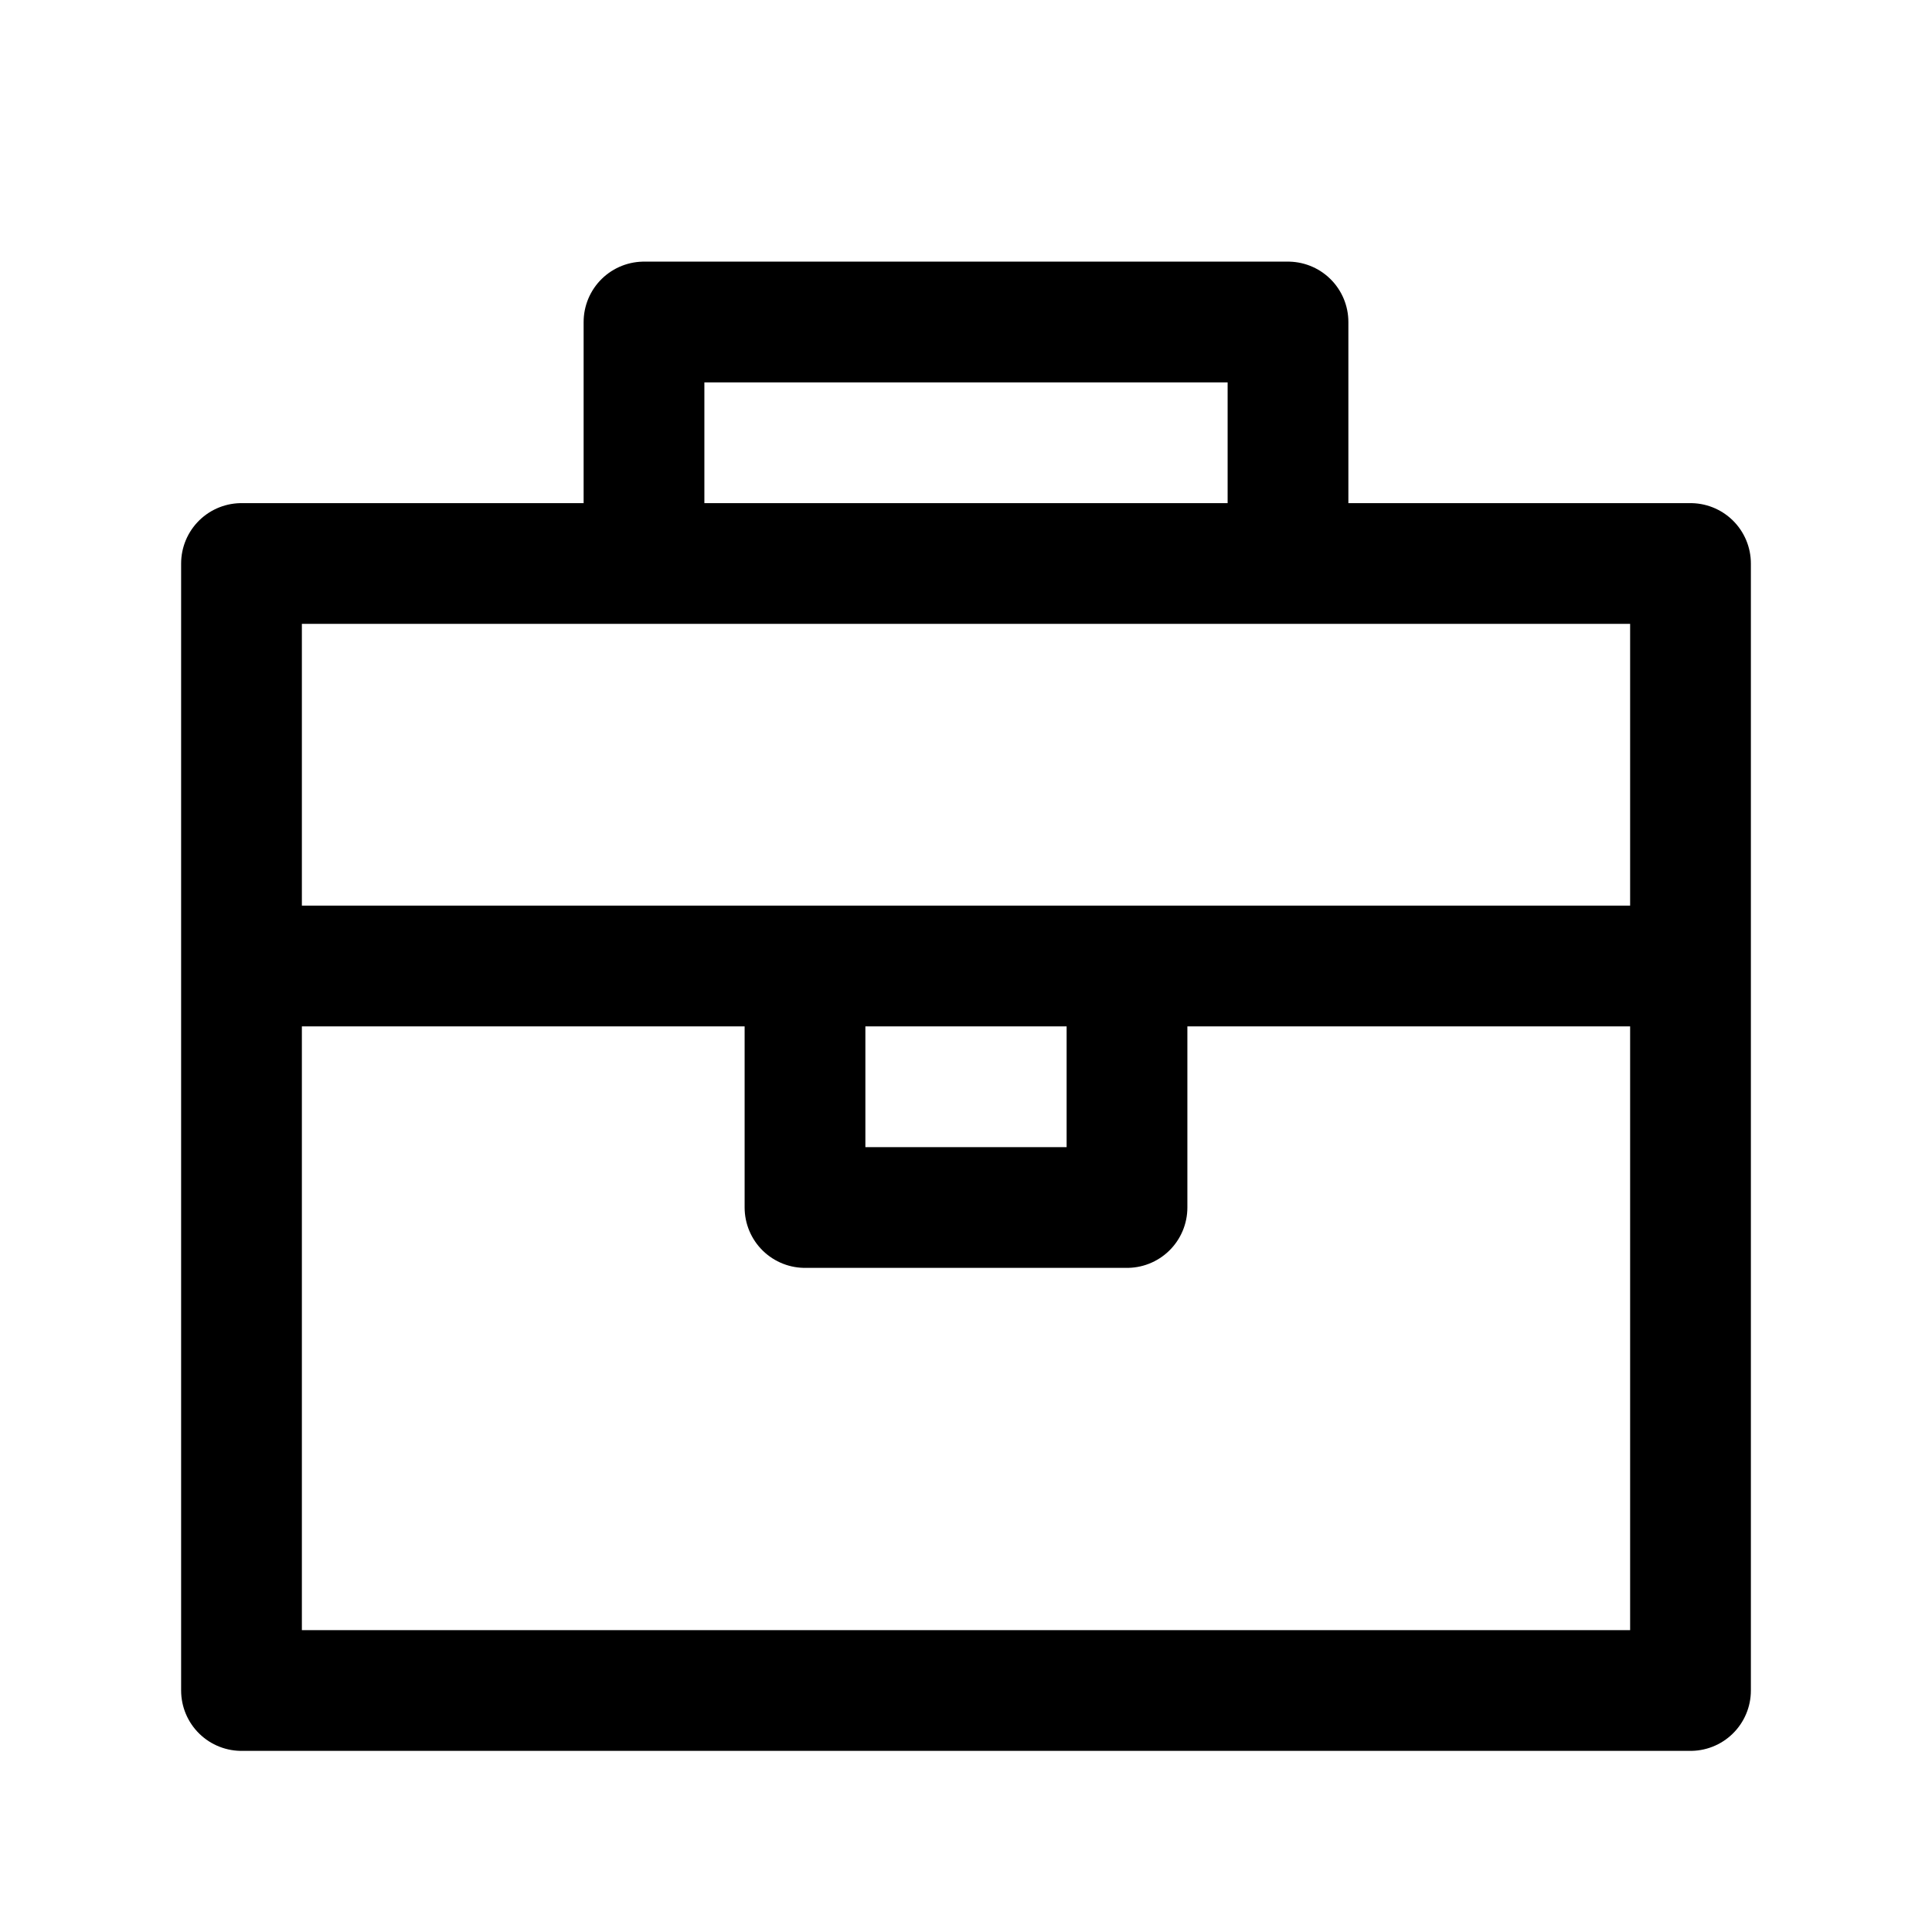
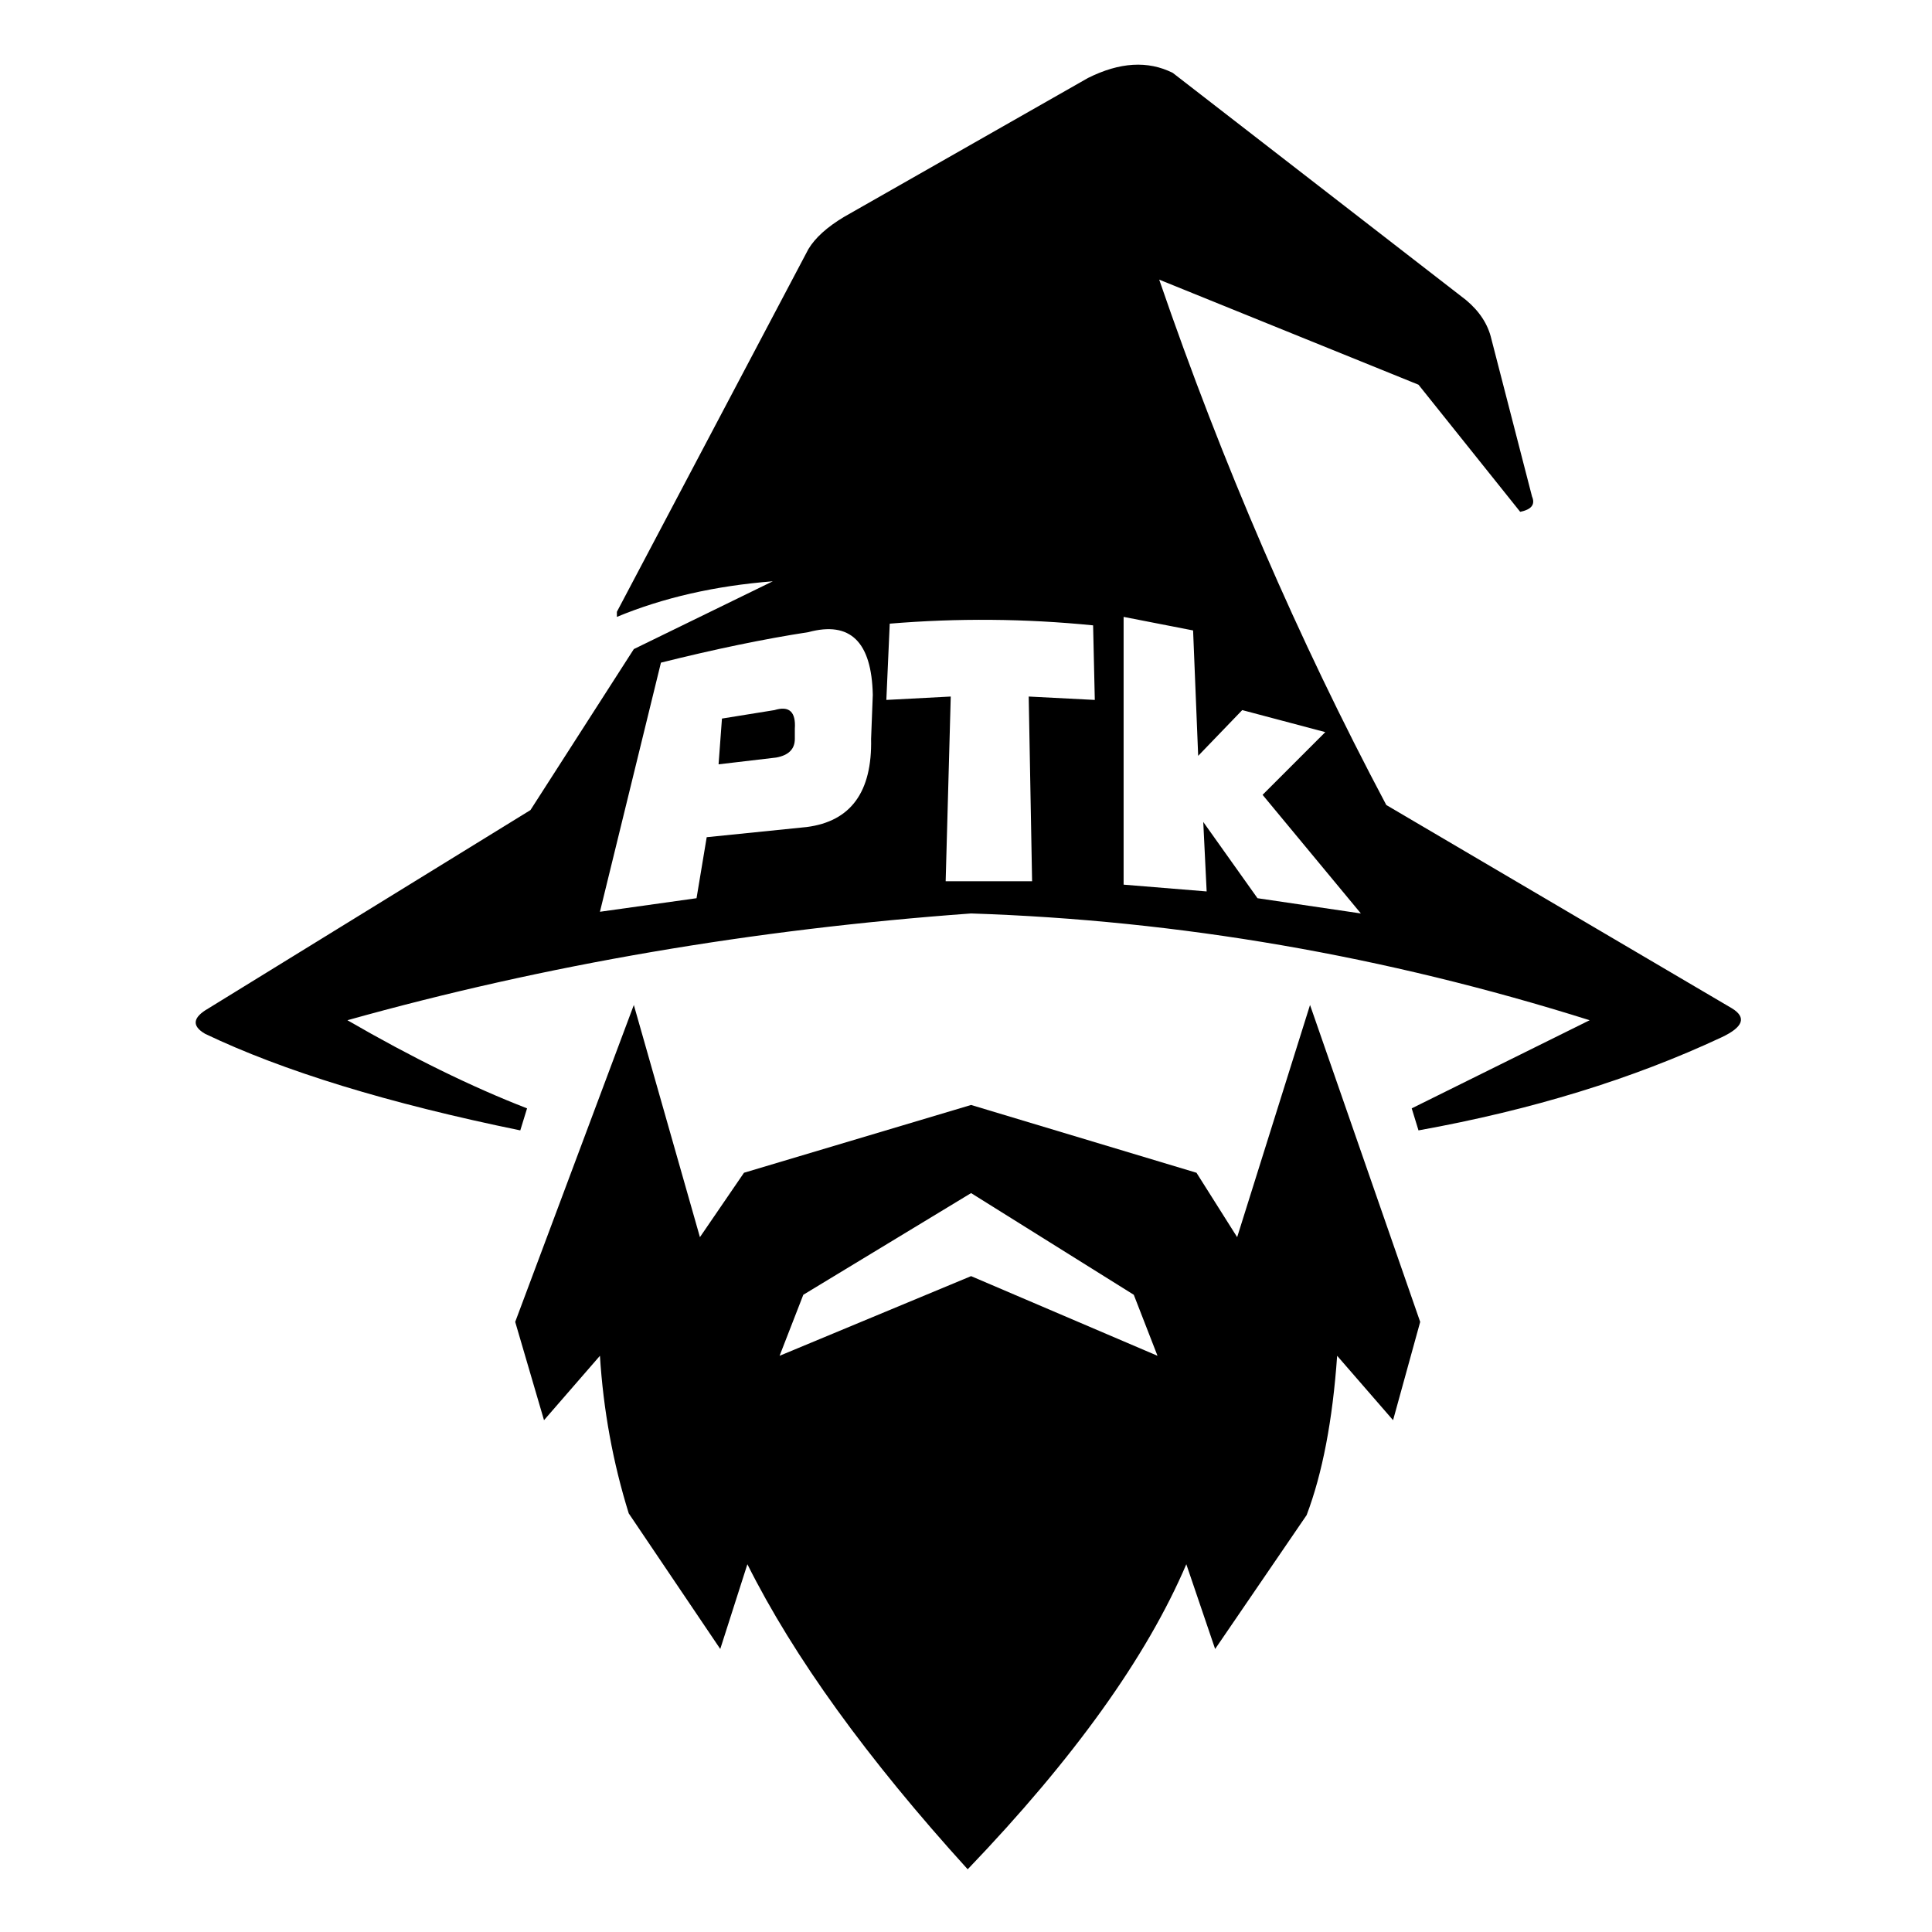
- <svg xmlns="http://www.w3.org/2000/svg" width="24" height="24" viewBox="0 0 24 24">
-   <g fill="none" stroke="currentColor" stroke-width="1.5" stroke-linecap="round" stroke-linejoin="round">
-     <path d="M8 7V4h8v3M3 7h18v14H3zM3 12h18M10 12v3h4v-3" />
+ <svg xmlns="http://www.w3.org/2000/svg" width="24" height="24" viewBox="50 45 1140 1140">
+   <g fill="currentColor" fill-rule="evenodd">
+     <path d="M414 406 527 192Q533 182 548 173L692 91Q720 77 742 88L915 222Q927 232 930 245L954 338Q957 345 947 347L887 272 734 210Q790 373 868 520L1072 640Q1085 648 1066 657 987 694 887 712L883 699 988 647Q807 590 623 584 430 598 255 647 312 680 361 699L357 712Q240 688 171 655 159 648 173 640L363 523 424 428 506 388Q455 392 414 409Z       M440 436Q488 424 527 418 564 408 565 455L564 481Q565 528 526 533L467 539 461 575 404 583Z       M476 469 507 464Q520 460 519 475L519 481Q519 490 508 492L474 496Z       M575 413Q635 408 695 414L696 458 657 456 659 565 608 565 611 456 573 458Z       M713 409 754 417 757 491 783 464 832 477 795 514 853 584 792 575 760 530 762 571 713 567Z" />
+     <path d="M424 638 463 775 489 737 623 697 756 737 780 775 823 638 888 825 872 883 839 845Q835 902 821 939L767 1018 750 968Q715 1050 621 1148 532 1050 491 968L475 1018 421 938Q407 893 404 845L371 883 354 825Z       M524 809 623 749 719 809 733 845 623 798 510 845Z" />
  </g>
</svg>
